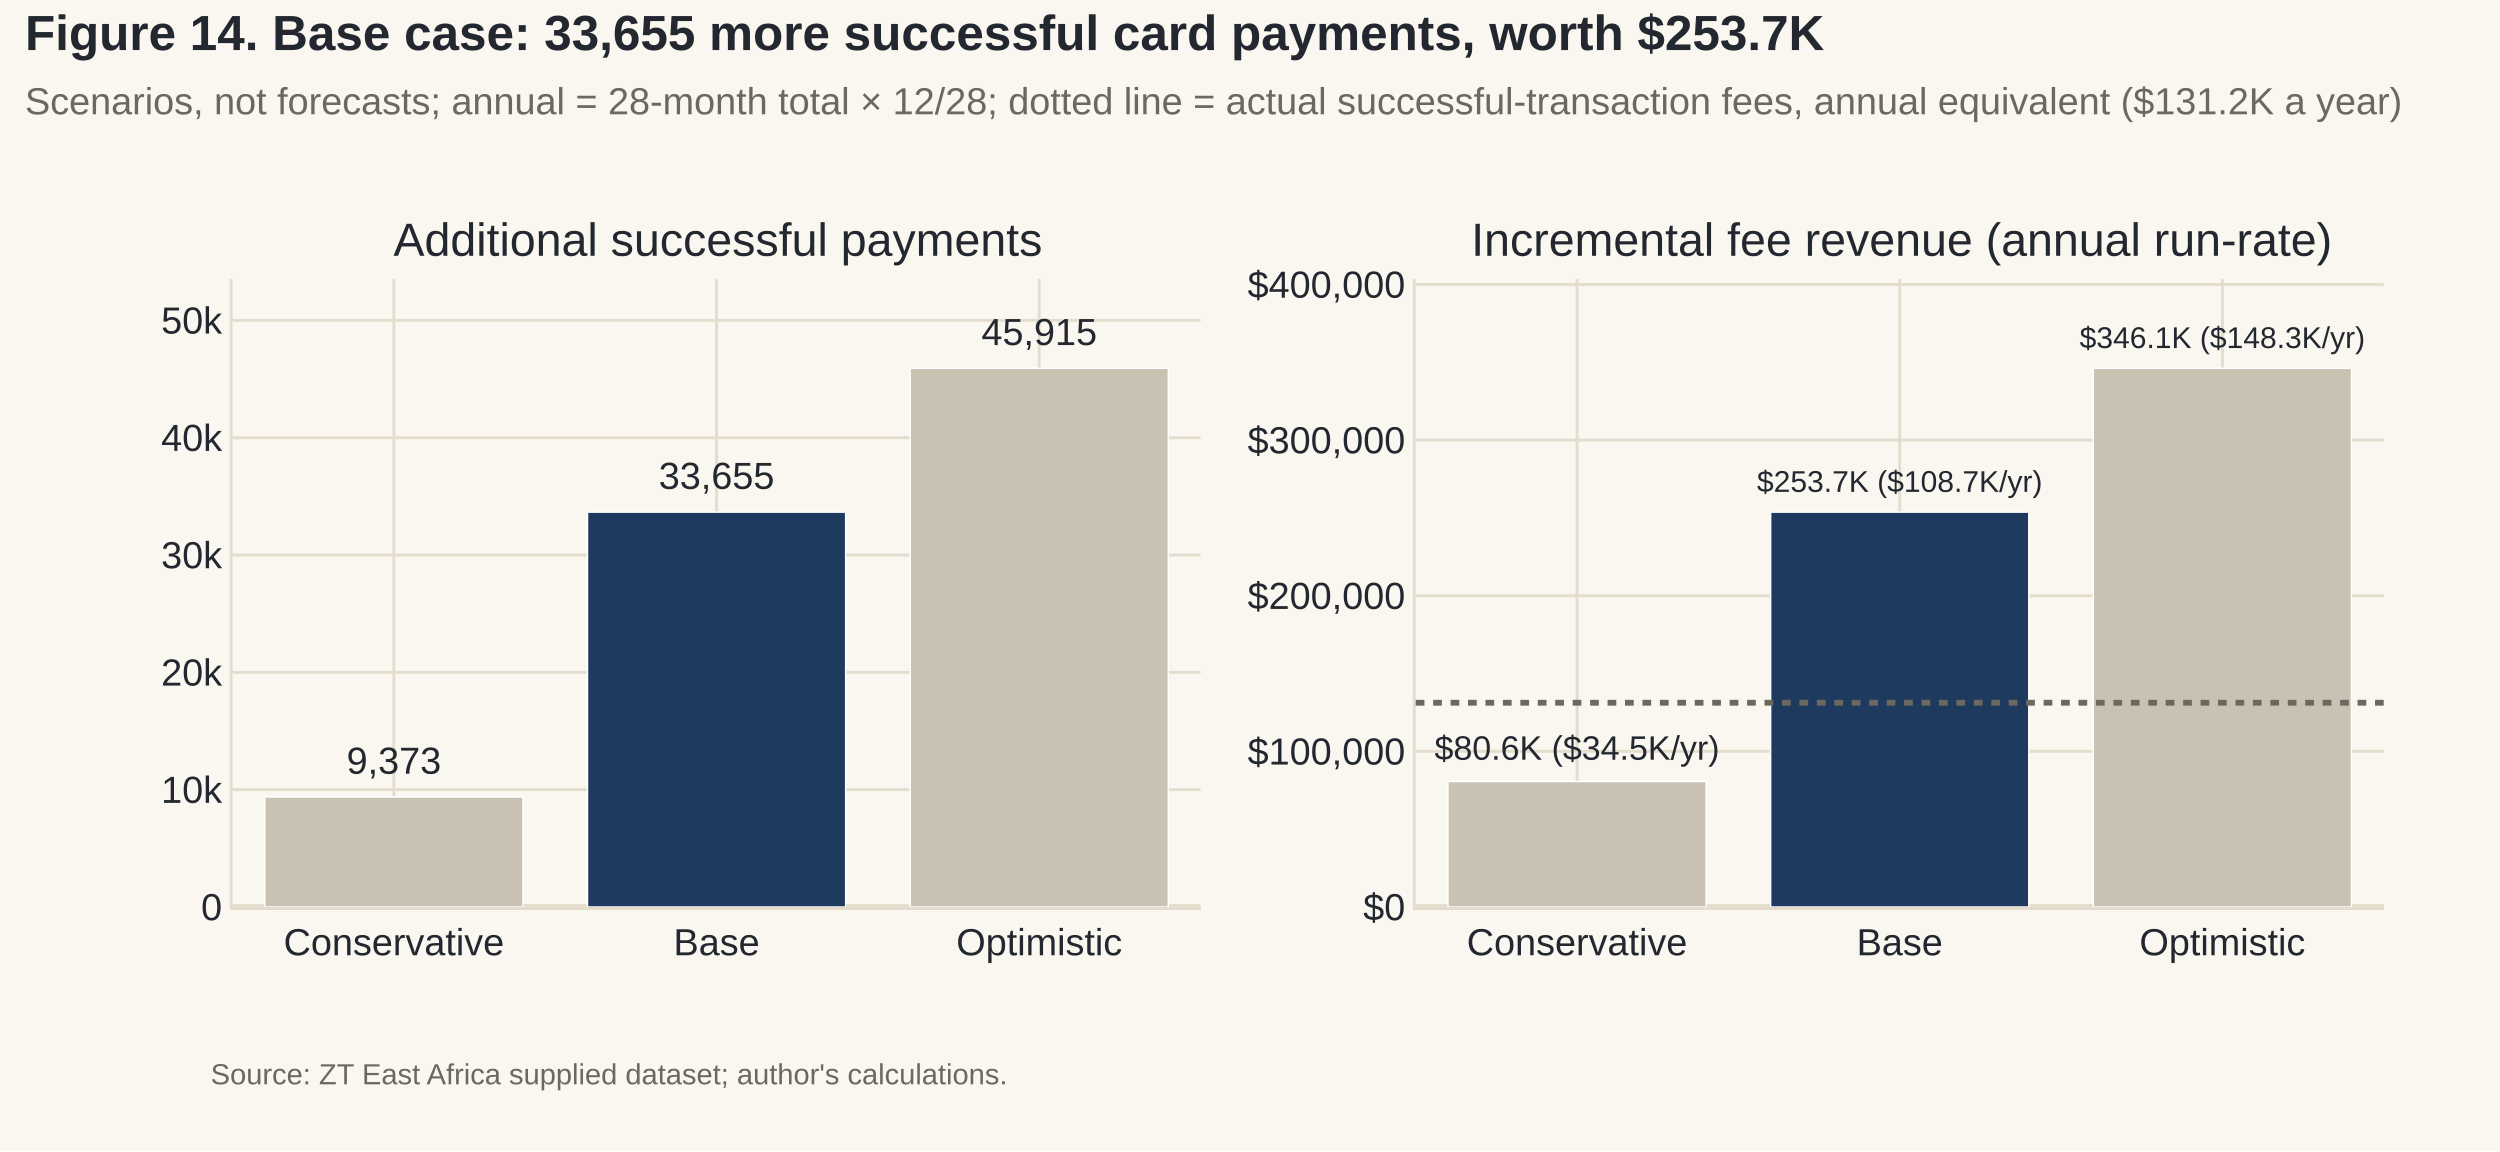
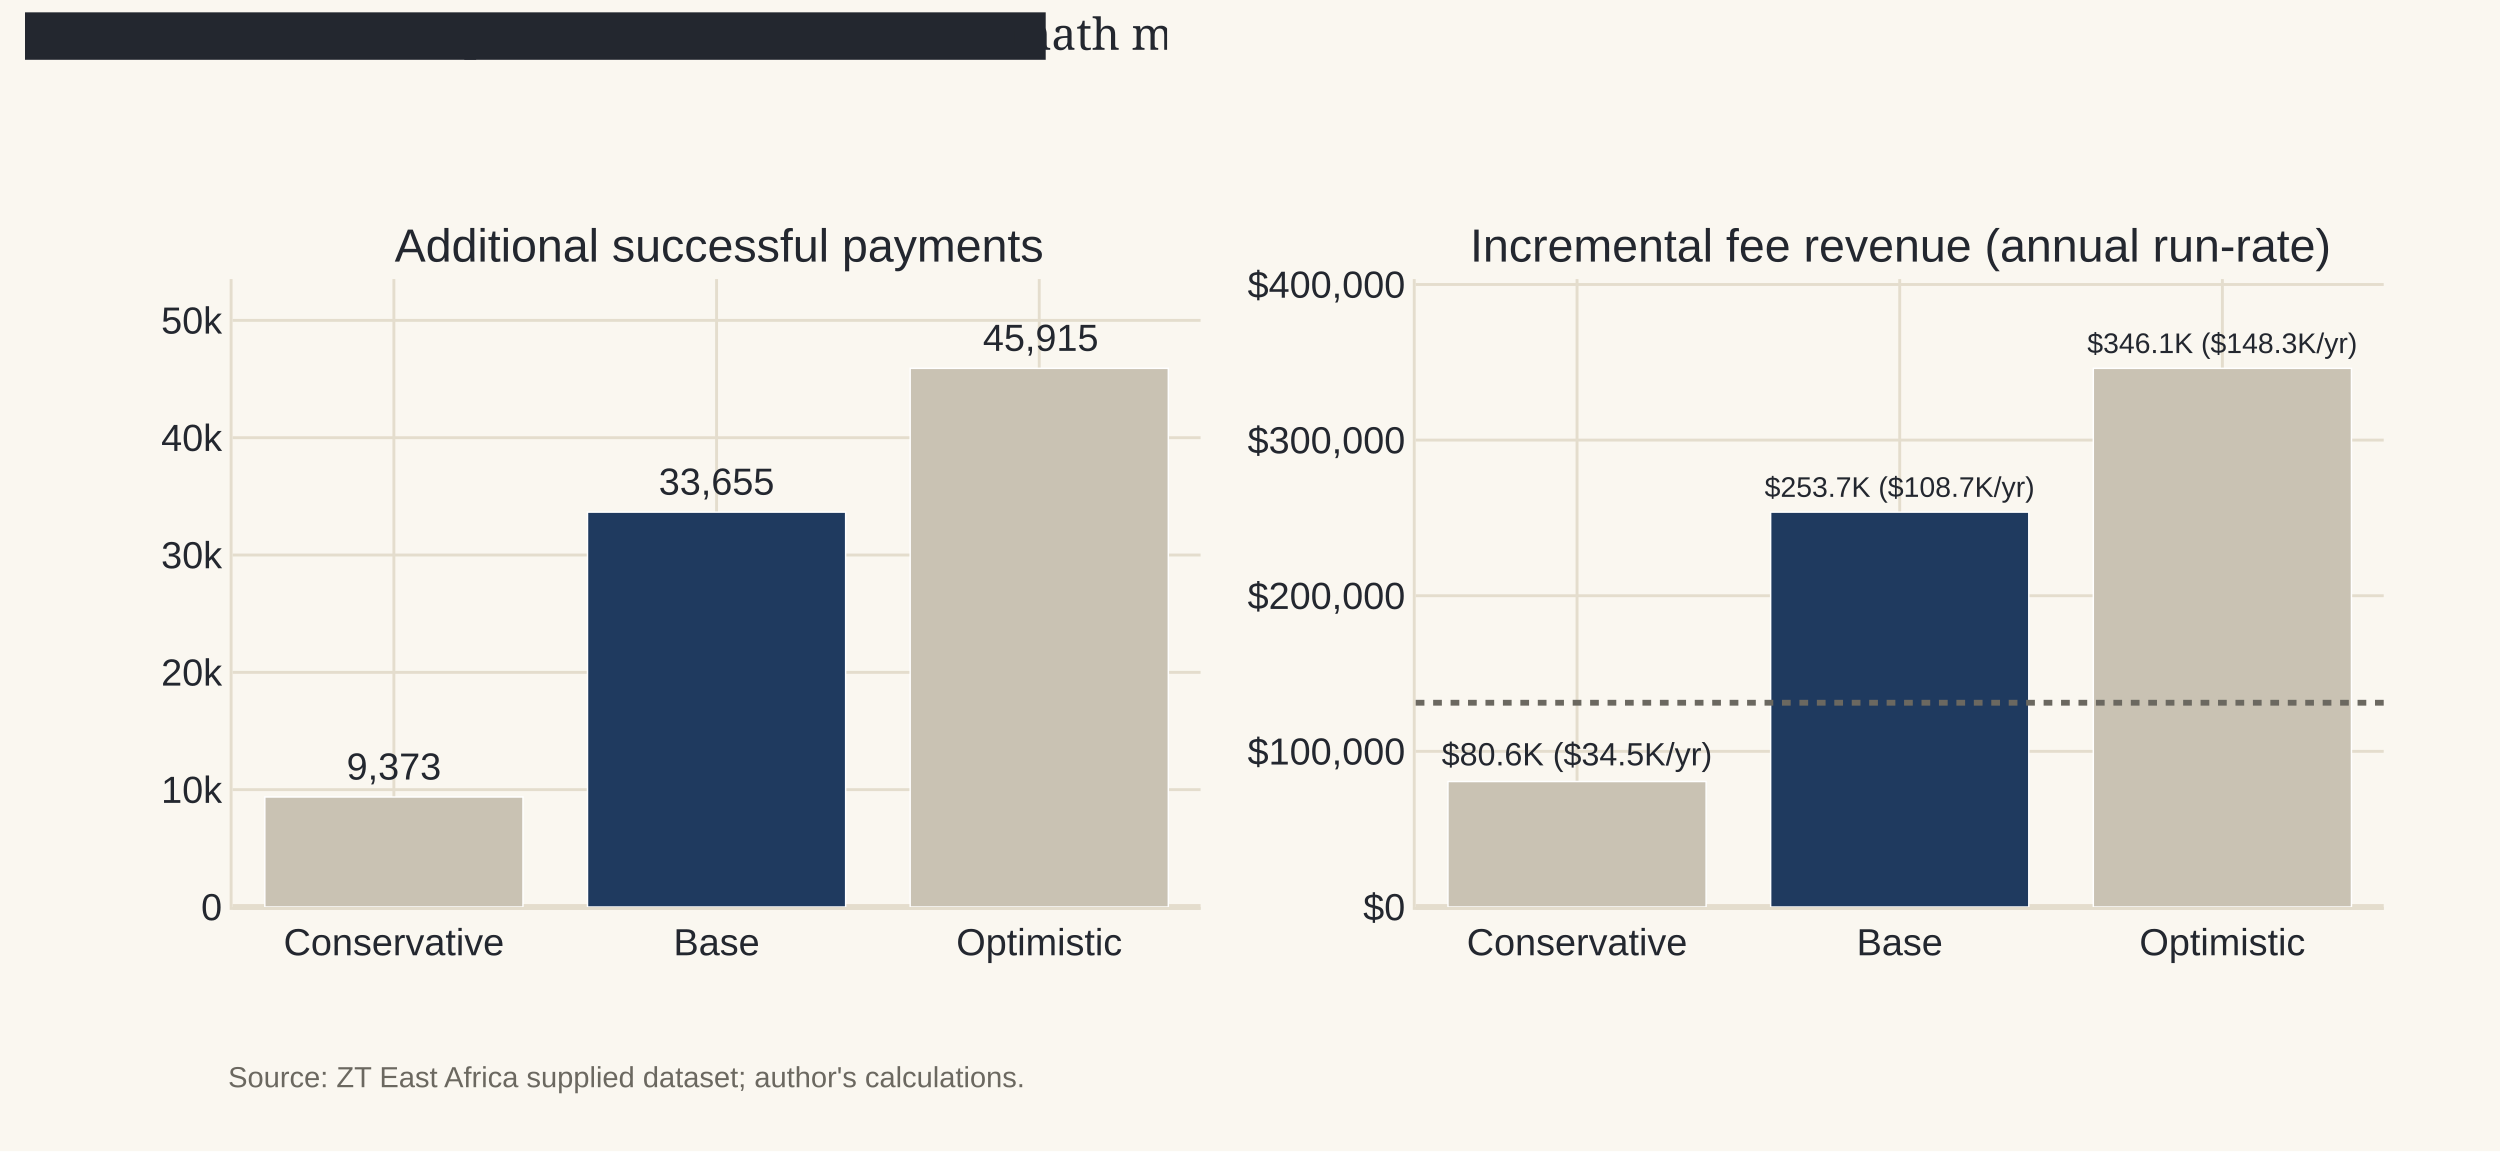
<svg xmlns="http://www.w3.org/2000/svg" class="main-svg" width="860" height="396" style="" viewBox="0 0 860 396">
  <rect x="0" y="0" width="860" height="396" style="fill: rgb(250, 247, 240); fill-opacity: 1;" />
-   <defs id="defs-42f344">
+   <defs id="defs-20d105">
    <g class="clips">
-       <clipPath id="clip42f344xyplot" class="plotclip">
+       <clipPath id="clip20d105xyplot" class="plotclip">
        <rect width="333" height="216" />
      </clipPath>
-       <clipPath id="clip42f344x2y2plot" class="plotclip">
+       <clipPath id="clip20d105x2y2plot" class="plotclip">
        <rect width="333" height="216" />
      </clipPath>
-       <clipPath class="axesclip" id="clip42f344x">
+       <clipPath class="axesclip" id="clip20d105x">
        <rect x="80" y="0" width="333" height="396" />
      </clipPath>
-       <clipPath class="axesclip" id="clip42f344y">
+       <clipPath class="axesclip" id="clip20d105y">
        <rect x="0" y="96" width="860" height="216" />
      </clipPath>
-       <clipPath class="axesclip" id="clip42f344xy">
+       <clipPath class="axesclip" id="clip20d105xy">
        <rect x="80" y="96" width="333" height="216" />
      </clipPath>
-       <clipPath class="axesclip" id="clip42f344y2">
+       <clipPath class="axesclip" id="clip20d105y2">
        <rect x="0" y="96" width="860" height="216" />
      </clipPath>
-       <clipPath class="axesclip" id="clip42f344xy2">
+       <clipPath class="axesclip" id="clip20d105xy2">
        <rect x="80" y="96" width="333" height="216" />
      </clipPath>
-       <clipPath class="axesclip" id="clip42f344x2">
+       <clipPath class="axesclip" id="clip20d105x2">
        <rect x="487" y="0" width="333" height="396" />
      </clipPath>
-       <clipPath class="axesclip" id="clip42f344x2y">
+       <clipPath class="axesclip" id="clip20d105x2y">
        <rect x="487" y="96" width="333" height="216" />
      </clipPath>
-       <clipPath class="axesclip" id="clip42f344x2y2">
+       <clipPath class="axesclip" id="clip20d105x2y2">
        <rect x="487" y="96" width="333" height="216" />
      </clipPath>
    </g>
    <g class="gradients" />
    <g class="patterns" />
  </defs>
  <g class="bglayer" />
  <g class="layer-below">
    <g class="imagelayer" />
    <g class="shapelayer" />
  </g>
  <g class="cartesianlayer">
    <g class="subplot xy">
      <g class="layer-subplot">
        <g class="shapelayer" />
        <g class="imagelayer" />
      </g>
      <g class="minor-gridlayer">
        <g class="x" />
        <g class="y" />
      </g>
      <g class="gridlayer">
        <g class="x">
          <path class="xgrid crisp" transform="translate(135.5,0)" d="M0,96v216" style="stroke: rgb(228, 221, 205); stroke-opacity: 1; stroke-width: 1px;" />
          <path class="xgrid crisp" transform="translate(246.5,0)" d="M0,96v216" style="stroke: rgb(228, 221, 205); stroke-opacity: 1; stroke-width: 1px;" />
          <path class="xgrid crisp" transform="translate(357.5,0)" d="M0,96v216" style="stroke: rgb(228, 221, 205); stroke-opacity: 1; stroke-width: 1px;" />
        </g>
        <g class="y">
          <path class="ygrid crisp" transform="translate(0,271.64)" d="M80,0h333" style="stroke: rgb(228, 221, 205); stroke-opacity: 1; stroke-width: 1px;" />
          <path class="ygrid crisp" transform="translate(0,231.29)" d="M80,0h333" style="stroke: rgb(228, 221, 205); stroke-opacity: 1; stroke-width: 1px;" />
          <path class="ygrid crisp" transform="translate(0,190.93)" d="M80,0h333" style="stroke: rgb(228, 221, 205); stroke-opacity: 1; stroke-width: 1px;" />
          <path class="ygrid crisp" transform="translate(0,150.57)" d="M80,0h333" style="stroke: rgb(228, 221, 205); stroke-opacity: 1; stroke-width: 1px;" />
          <path class="ygrid crisp" transform="translate(0,110.21)" d="M80,0h333" style="stroke: rgb(228, 221, 205); stroke-opacity: 1; stroke-width: 1px;" />
        </g>
      </g>
      <g class="zerolinelayer">
        <path class="yzl zl crisp" transform="translate(0,312)" d="M80,0h333" style="stroke: rgb(228, 221, 205); stroke-opacity: 1; stroke-width: 2px;" />
      </g>
      <g class="layer-between">
        <g class="shapelayer" />
        <g class="imagelayer" />
      </g>
      <path class="xlines-below" />
      <path class="ylines-below" />
      <g class="overlines-below" />
      <g class="xaxislayer-below" />
      <g class="yaxislayer-below" />
      <g class="overaxes-below" />
      <g class="overplot">
-         <g class="xy" transform="translate(80,96)" clip-path="url(#clip42f344xyplot)">
+         <g class="xy" transform="translate(80,96)" clip-path="url(#clip20d105xyplot)">
          <g class="barlayer mlayer">
            <g class="trace bars" style="opacity: 1;">
              <g class="points">
                <g class="point">
                  <path d="M11.1,216V178.17H99.9V216Z" style="vector-effect: none; opacity: 1; stroke-width: 0.5px; fill: rgb(201, 194, 179); fill-opacity: 1; stroke: rgb(255, 255, 255); stroke-opacity: 1;" />
-                   <text class="bartext bartext-outside" text-anchor="middle" data-notex="1" x="0" y="0" style="font-family: &quot;Source Sans 3&quot;, &quot;Source Sans Pro&quot;, &quot;Segoe UI&quot;, Arial, sans-serif; font-size: 13px; fill: rgb(35, 39, 47); fill-opacity: 1; white-space: pre;" transform="translate(55.5,170.17)">9,373</text>
+                   <text class="bartext bartext-outside" text-anchor="middle" data-notex="1" x="0" y="0" style="font-family: &quot;Source Sans 3&quot;, &quot;Source Sans Pro&quot;, &quot;Segoe UI&quot;, Arial, sans-serif; font-size: 13px; fill: rgb(35, 39, 47); fill-opacity: 1; white-space: pre;" transform="translate(55.5,172.17)">9,373</text>
                </g>
                <g class="point">
                  <path d="M122.1,216V80.18H210.9V216Z" style="vector-effect: none; opacity: 1; stroke-width: 0.5px; fill: rgb(31, 58, 95); fill-opacity: 1; stroke: rgb(255, 255, 255); stroke-opacity: 1;" />
-                   <text class="bartext bartext-outside" text-anchor="middle" data-notex="1" x="0" y="0" style="font-family: &quot;Source Sans 3&quot;, &quot;Source Sans Pro&quot;, &quot;Segoe UI&quot;, Arial, sans-serif; font-size: 13px; fill: rgb(35, 39, 47); fill-opacity: 1; white-space: pre;" transform="translate(166.5,72.18)">33,655</text>
+                   <text class="bartext bartext-outside" text-anchor="middle" data-notex="1" x="0" y="0" style="font-family: &quot;Source Sans 3&quot;, &quot;Source Sans Pro&quot;, &quot;Segoe UI&quot;, Arial, sans-serif; font-size: 13px; fill: rgb(35, 39, 47); fill-opacity: 1; white-space: pre;" transform="translate(166.5,74.18)">33,655</text>
                </g>
                <g class="point">
                  <path d="M233.1,216V30.7H321.9V216Z" style="vector-effect: none; opacity: 1; stroke-width: 0.5px; fill: rgb(201, 194, 179); fill-opacity: 1; stroke: rgb(255, 255, 255); stroke-opacity: 1;" />
-                   <text class="bartext bartext-outside" text-anchor="middle" data-notex="1" x="0" y="0" style="font-family: &quot;Source Sans 3&quot;, &quot;Source Sans Pro&quot;, &quot;Segoe UI&quot;, Arial, sans-serif; font-size: 13px; fill: rgb(35, 39, 47); fill-opacity: 1; white-space: pre;" transform="translate(277.5,22.7)">45,915</text>
+                   <text class="bartext bartext-outside" text-anchor="middle" data-notex="1" x="0" y="0" style="font-family: &quot;Source Sans 3&quot;, &quot;Source Sans Pro&quot;, &quot;Segoe UI&quot;, Arial, sans-serif; font-size: 13px; fill: rgb(35, 39, 47); fill-opacity: 1; white-space: pre;" transform="translate(278,24.7)">45,915</text>
                </g>
              </g>
            </g>
          </g>
        </g>
      </g>
      <g class="zerolinelayer-above" />
      <path class="xlines-above crisp" d="M79,312.5H413" style="fill: none; stroke-width: 1px; stroke: rgb(228, 221, 205); stroke-opacity: 1;" />
      <path class="ylines-above crisp" d="M79.5,96V312" style="fill: none; stroke-width: 1px; stroke: rgb(228, 221, 205); stroke-opacity: 1;" />
      <g class="overlines-above" />
      <g class="xaxislayer-above">
        <g class="xtick">
          <text text-anchor="middle" x="0" y="328.6" transform="translate(135.5,0)" style="font-family: &quot;Source Sans 3&quot;, &quot;Source Sans Pro&quot;, &quot;Segoe UI&quot;, Arial, sans-serif; font-size: 13px; fill: rgb(35, 39, 47); fill-opacity: 1; white-space: pre;">Conservative</text>
        </g>
        <g class="xtick">
          <text text-anchor="middle" x="0" y="328.6" transform="translate(246.5,0)" style="font-family: &quot;Source Sans 3&quot;, &quot;Source Sans Pro&quot;, &quot;Segoe UI&quot;, Arial, sans-serif; font-size: 13px; fill: rgb(35, 39, 47); fill-opacity: 1; white-space: pre;">Base</text>
        </g>
        <g class="xtick">
          <text text-anchor="middle" x="0" y="328.6" transform="translate(357.5,0)" style="font-family: &quot;Source Sans 3&quot;, &quot;Source Sans Pro&quot;, &quot;Segoe UI&quot;, Arial, sans-serif; font-size: 13px; fill: rgb(35, 39, 47); fill-opacity: 1; white-space: pre;">Optimistic</text>
        </g>
      </g>
      <g class="yaxislayer-above">
        <g class="ytick">
          <text text-anchor="end" x="76.4" y="4.55" transform="translate(0,312)" style="font-family: &quot;Source Sans 3&quot;, &quot;Source Sans Pro&quot;, &quot;Segoe UI&quot;, Arial, sans-serif; font-size: 13px; fill: rgb(35, 39, 47); fill-opacity: 1; white-space: pre;">0</text>
        </g>
        <g class="ytick">
          <text text-anchor="end" x="76.4" y="4.55" style="font-family: &quot;Source Sans 3&quot;, &quot;Source Sans Pro&quot;, &quot;Segoe UI&quot;, Arial, sans-serif; font-size: 13px; fill: rgb(35, 39, 47); fill-opacity: 1; white-space: pre;" transform="translate(0,271.64)">10k</text>
        </g>
        <g class="ytick">
          <text text-anchor="end" x="76.4" y="4.55" style="font-family: &quot;Source Sans 3&quot;, &quot;Source Sans Pro&quot;, &quot;Segoe UI&quot;, Arial, sans-serif; font-size: 13px; fill: rgb(35, 39, 47); fill-opacity: 1; white-space: pre;" transform="translate(0,231.29)">20k</text>
        </g>
        <g class="ytick">
          <text text-anchor="end" x="76.4" y="4.55" style="font-family: &quot;Source Sans 3&quot;, &quot;Source Sans Pro&quot;, &quot;Segoe UI&quot;, Arial, sans-serif; font-size: 13px; fill: rgb(35, 39, 47); fill-opacity: 1; white-space: pre;" transform="translate(0,190.93)">30k</text>
        </g>
        <g class="ytick">
          <text text-anchor="end" x="76.4" y="4.55" style="font-family: &quot;Source Sans 3&quot;, &quot;Source Sans Pro&quot;, &quot;Segoe UI&quot;, Arial, sans-serif; font-size: 13px; fill: rgb(35, 39, 47); fill-opacity: 1; white-space: pre;" transform="translate(0,150.57)">40k</text>
        </g>
        <g class="ytick">
          <text text-anchor="end" x="76.4" y="4.55" style="font-family: &quot;Source Sans 3&quot;, &quot;Source Sans Pro&quot;, &quot;Segoe UI&quot;, Arial, sans-serif; font-size: 13px; fill: rgb(35, 39, 47); fill-opacity: 1; white-space: pre;" transform="translate(0,110.21)">50k</text>
        </g>
      </g>
      <g class="overaxes-above" />
    </g>
    <g class="subplot x2y2">
      <g class="layer-subplot">
        <g class="shapelayer" />
        <g class="imagelayer" />
      </g>
      <g class="minor-gridlayer">
        <g class="x2" />
        <g class="y2" />
      </g>
      <g class="gridlayer">
        <g class="x2">
          <path class="x2grid crisp" transform="translate(542.5,0)" d="M0,96v216" style="stroke: rgb(228, 221, 205); stroke-opacity: 1; stroke-width: 1px;" />
          <path class="x2grid crisp" transform="translate(653.5,0)" d="M0,96v216" style="stroke: rgb(228, 221, 205); stroke-opacity: 1; stroke-width: 1px;" />
          <path class="x2grid crisp" transform="translate(764.5,0)" d="M0,96v216" style="stroke: rgb(228, 221, 205); stroke-opacity: 1; stroke-width: 1px;" />
        </g>
        <g class="y2">
          <path class="y2grid crisp" transform="translate(0,258.46)" d="M487,0h333" style="stroke: rgb(228, 221, 205); stroke-opacity: 1; stroke-width: 1px;" />
          <path class="y2grid crisp" transform="translate(0,204.93)" d="M487,0h333" style="stroke: rgb(228, 221, 205); stroke-opacity: 1; stroke-width: 1px;" />
          <path class="y2grid crisp" transform="translate(0,151.39)" d="M487,0h333" style="stroke: rgb(228, 221, 205); stroke-opacity: 1; stroke-width: 1px;" />
          <path class="y2grid crisp" transform="translate(0,97.86)" d="M487,0h333" style="stroke: rgb(228, 221, 205); stroke-opacity: 1; stroke-width: 1px;" />
        </g>
      </g>
      <g class="zerolinelayer">
        <path class="y2zl zl crisp" transform="translate(0,312)" d="M487,0h333" style="stroke: rgb(228, 221, 205); stroke-opacity: 1; stroke-width: 2px;" />
      </g>
      <g class="layer-between">
        <g class="shapelayer" />
        <g class="imagelayer" />
      </g>
      <path class="xlines-below" />
      <path class="ylines-below" />
      <g class="overlines-below" />
      <g class="xaxislayer-below" />
      <g class="yaxislayer-below" />
      <g class="overaxes-below" />
      <g class="overplot">
-         <g class="x2y2" transform="translate(487,96)" clip-path="url(#clip42f344x2y2plot)">
+         <g class="x2y2" transform="translate(487,96)" clip-path="url(#clip20d105x2y2plot)">
          <g class="barlayer mlayer">
            <g class="trace bars" style="opacity: 1;">
              <g class="points">
                <g class="point">
                  <path d="M11.1,216V172.85H99.9V216Z" style="vector-effect: none; opacity: 1; stroke-width: 0.5px; fill: rgb(201, 194, 179); fill-opacity: 1; stroke: rgb(255, 255, 255); stroke-opacity: 1;" />
-                   <text class="bartext bartext-outside" text-anchor="middle" data-notex="1" x="0" y="0" style="font-family: &quot;Source Sans 3&quot;, &quot;Source Sans Pro&quot;, &quot;Segoe UI&quot;, Arial, sans-serif; font-size: 13px; fill: rgb(35, 39, 47); fill-opacity: 1; white-space: pre;" transform="translate(55.5,165.3574)scale(0.8985296)">$80.6K ($34.5K/yr)</text>
+                   <text class="bartext bartext-outside" text-anchor="middle" data-notex="1" x="0" y="0" style="font-family: &quot;Source Sans 3&quot;, &quot;Source Sans Pro&quot;, &quot;Segoe UI&quot;, Arial, sans-serif; font-size: 13px; fill: rgb(35, 39, 47); fill-opacity: 1; white-space: pre;" transform="translate(55.47335,167.2919)scale(0.8526932)">$80.6K ($34.5K/yr)</text>
                </g>
                <g class="point">
                  <path d="M122.1,216V80.18H210.9V216Z" style="vector-effect: none; opacity: 1; stroke-width: 0.5px; fill: rgb(31, 58, 95); fill-opacity: 1; stroke: rgb(255, 255, 255); stroke-opacity: 1;" />
-                   <text class="bartext bartext-outside" text-anchor="middle" data-notex="1" x="0" y="0" style="font-family: &quot;Source Sans 3&quot;, &quot;Source Sans Pro&quot;, &quot;Segoe UI&quot;, Arial, sans-serif; font-size: 13px; fill: rgb(35, 39, 47); fill-opacity: 1; white-space: pre;" transform="translate(166.5,73.20685)scale(0.7946309)">$253.7K ($108.7K/yr)</text>
+                   <text class="bartext bartext-outside" text-anchor="middle" data-notex="1" x="0" y="0" style="font-family: &quot;Source Sans 3&quot;, &quot;Source Sans Pro&quot;, &quot;Segoe UI&quot;, Arial, sans-serif; font-size: 13px; fill: rgb(35, 39, 47); fill-opacity: 1; white-space: pre;" transform="translate(166.4765,74.92536)scale(0.7515472)">$253.7K ($108.7K/yr)</text>
                </g>
                <g class="point">
                  <path d="M233.1,216V30.7H321.9V216Z" style="vector-effect: none; opacity: 1; stroke-width: 0.5px; fill: rgb(201, 194, 179); fill-opacity: 1; stroke: rgb(255, 255, 255); stroke-opacity: 1;" />
-                   <text class="bartext bartext-outside" text-anchor="middle" data-notex="1" x="0" y="0" style="font-family: &quot;Source Sans 3&quot;, &quot;Source Sans Pro&quot;, &quot;Segoe UI&quot;, Arial, sans-serif; font-size: 13px; fill: rgb(35, 39, 47); fill-opacity: 1; white-space: pre;" transform="translate(277.5,23.72685)scale(0.7946309)">$346.1K ($148.3K/yr)</text>
+                   <text class="bartext bartext-outside" text-anchor="middle" data-notex="1" x="0" y="0" style="font-family: &quot;Source Sans 3&quot;, &quot;Source Sans Pro&quot;, &quot;Segoe UI&quot;, Arial, sans-serif; font-size: 13px; fill: rgb(35, 39, 47); fill-opacity: 1; white-space: pre;" transform="translate(277.4765,25.44536)scale(0.7515472)">$346.1K ($148.3K/yr)</text>
                </g>
              </g>
            </g>
          </g>
        </g>
      </g>
      <g class="zerolinelayer-above" />
      <path class="xlines-above crisp" d="M486,312.5H820" style="fill: none; stroke-width: 1px; stroke: rgb(228, 221, 205); stroke-opacity: 1;" />
      <path class="ylines-above crisp" d="M486.5,96V312" style="fill: none; stroke-width: 1px; stroke: rgb(228, 221, 205); stroke-opacity: 1;" />
      <g class="overlines-above" />
      <g class="xaxislayer-above">
        <g class="x2tick">
          <text text-anchor="middle" x="0" y="328.6" transform="translate(542.5,0)" style="font-family: &quot;Source Sans 3&quot;, &quot;Source Sans Pro&quot;, &quot;Segoe UI&quot;, Arial, sans-serif; font-size: 13px; fill: rgb(35, 39, 47); fill-opacity: 1; white-space: pre;">Conservative</text>
        </g>
        <g class="x2tick">
          <text text-anchor="middle" x="0" y="328.6" transform="translate(653.5,0)" style="font-family: &quot;Source Sans 3&quot;, &quot;Source Sans Pro&quot;, &quot;Segoe UI&quot;, Arial, sans-serif; font-size: 13px; fill: rgb(35, 39, 47); fill-opacity: 1; white-space: pre;">Base</text>
        </g>
        <g class="x2tick">
          <text text-anchor="middle" x="0" y="328.6" transform="translate(764.5,0)" style="font-family: &quot;Source Sans 3&quot;, &quot;Source Sans Pro&quot;, &quot;Segoe UI&quot;, Arial, sans-serif; font-size: 13px; fill: rgb(35, 39, 47); fill-opacity: 1; white-space: pre;">Optimistic</text>
        </g>
      </g>
      <g class="yaxislayer-above">
        <g class="y2tick">
          <text text-anchor="end" x="483.4" y="4.55" transform="translate(0,312)" style="font-family: &quot;Source Sans 3&quot;, &quot;Source Sans Pro&quot;, &quot;Segoe UI&quot;, Arial, sans-serif; font-size: 13px; fill: rgb(35, 39, 47); fill-opacity: 1; white-space: pre;">$0</text>
        </g>
        <g class="y2tick">
          <text text-anchor="end" x="483.4" y="4.55" style="font-family: &quot;Source Sans 3&quot;, &quot;Source Sans Pro&quot;, &quot;Segoe UI&quot;, Arial, sans-serif; font-size: 13px; fill: rgb(35, 39, 47); fill-opacity: 1; white-space: pre;" transform="translate(0,258.46)">$100,000</text>
        </g>
        <g class="y2tick">
          <text text-anchor="end" x="483.4" y="4.55" style="font-family: &quot;Source Sans 3&quot;, &quot;Source Sans Pro&quot;, &quot;Segoe UI&quot;, Arial, sans-serif; font-size: 13px; fill: rgb(35, 39, 47); fill-opacity: 1; white-space: pre;" transform="translate(0,204.93)">$200,000</text>
        </g>
        <g class="y2tick">
          <text text-anchor="end" x="483.4" y="4.55" style="font-family: &quot;Source Sans 3&quot;, &quot;Source Sans Pro&quot;, &quot;Segoe UI&quot;, Arial, sans-serif; font-size: 13px; fill: rgb(35, 39, 47); fill-opacity: 1; white-space: pre;" transform="translate(0,151.39)">$300,000</text>
        </g>
        <g class="y2tick">
          <text text-anchor="end" x="483.4" y="4.55" style="font-family: &quot;Source Sans 3&quot;, &quot;Source Sans Pro&quot;, &quot;Segoe UI&quot;, Arial, sans-serif; font-size: 13px; fill: rgb(35, 39, 47); fill-opacity: 1; white-space: pre;" transform="translate(0,97.86)">$400,000</text>
        </g>
      </g>
      <g class="overaxes-above" />
    </g>
  </g>
  <g class="polarlayer" />
  <g class="smithlayer" />
  <g class="ternarylayer" />
  <g class="geolayer" />
  <g class="funnelarealayer" />
  <g class="pielayer" />
  <g class="iciclelayer" />
  <g class="treemaplayer" />
  <g class="sunburstlayer" />
  <g class="glimages" />
-   <defs id="topdefs-42f344">
+   <defs id="topdefs-20d105">
    <g class="clips" />
  </defs>
  <g class="layer-above">
    <g class="imagelayer" />
    <g class="shapelayer">
-       <g class="shape-group" data-index="0" clip-path="url(#clip42f344y2)">
+       <g class="shape-group" data-index="0" clip-path="url(#clip20d105y2)">
        <path data-index="0" fill-rule="evenodd" d="M487,241.74L820,241.74" style="opacity: 1; stroke: rgb(107, 104, 96); stroke-opacity: 1; fill: rgb(0, 0, 0); fill-opacity: 0; stroke-dasharray: 3px, 3px; stroke-width: 2px;" />
      </g>
    </g>
  </g>
  <g class="infolayer">
    <g class="g-gtitle">
-       <text class="gtitle" x="8.6" y="17.217" text-anchor="start" dy="0.7em" style="opacity: 1; font-family: &quot;Source Sans 3&quot;, &quot;Source Sans Pro&quot;, &quot;Segoe UI&quot;, Arial, sans-serif; font-size: 17px; fill: rgb(35, 39, 47); fill-opacity: 1; white-space: pre;">
-         <tspan class="line" dy="0em" x="8.6" y="17.217">
-           <tspan style="font-weight:bold">Figure 14. Base case: 33,655 more successful card payments, worth $253.7K</tspan>
-         </tspan>
-         <tspan class="line" dy="1.3em" x="8.6" y="17.217">
-           <tspan style="font-size:13px; fill:#6B6860">Scenarios, not forecasts; annual = 28-month total × 12/28; dotted line = actual successful-transaction fees, annual equivalent ($131.2K a year)</tspan>
-         </tspan>
-       </text>
+       <g class="gtitle-math-group" pointer-events="none" data-unformatted="&lt;b&gt;Figure 14. Base case: 33,655 more successful card payments, worth $253.7K&lt;/b&gt;&lt;br&gt;&lt;span style='font-size:13px;color:#6B6860'&gt;Scenarios, not forecasts; annual = 28-month total × 12/28; dotted line = actual successful-transaction fees, annual equivalent ($131.2K a year)&lt;/span&gt;" data-math="Y">
+         <svg width="46.22ex" height="16.328" role="img" focusable="false" viewBox="0 -750 20429.3 950" aria-hidden="true" style="vertical-align: -0.452ex; overflow: hidden; pointer-events: none; font-size: 17px;" class="gtitle-math" preserveAspectRatio="xMinYMin meet" x="8.6" y="4.249">
+           <defs />
+           <defs />
+           <g stroke="rgb(35, 39, 47)" fill="rgb(35, 39, 47)" stroke-width="0" transform="scale(1,-1)">
+             <g data-mml-node="math">
+               <g data-mml-node="merror" data-mjx-error="You can't use 'macro parameter character #' in math mode">
+                 <rect data-background="true" width="20429.3" height="950" y="-200" />
+                 <g data-mml-node="mtext" style="font-family: serif;">
+                   <text data-variant="-explicitFont" transform="scale(1,-1)" font-size="884px">You can't use 'macro parameter character #' in math mode</text>
+                 </g>
+               </g>
+             </g>
+           </g>
+         </svg>
+       </g>
    </g>
    <g class="g-xtitle" />
    <g class="g-x2title" />
    <g class="g-ytitle" />
    <g class="g-y2title" />
    <g class="annotation" data-index="0" style="opacity: 1;">
-       <g class="annotation-text-g" transform="rotate(0,246.5,83)">
-         <g class="cursor-pointer" transform="translate(140,70)">
-           <rect class="bg" x="0.5" y="0.5" width="213" height="25" style="stroke-width: 1px; stroke: rgb(0, 0, 0); stroke-opacity: 0; fill: rgb(0, 0, 0); fill-opacity: 0;" />
-           <text class="annotation-text" text-anchor="middle" x="106.961" y="18" style="font-family: &quot;Source Sans 3&quot;, &quot;Source Sans Pro&quot;, &quot;Segoe UI&quot;, Arial, sans-serif; font-size: 16px; fill: rgb(35, 39, 47); fill-opacity: 1; white-space: pre;">Additional successful payments</text>
+       <g class="annotation-text-g" transform="rotate(0,246.5,83.5)">
+         <g class="cursor-pointer" transform="translate(134,71)">
+           <rect class="bg" x="0.5" y="0.5" width="225" height="24" style="stroke-width: 1px; stroke: rgb(0, 0, 0); stroke-opacity: 0; fill: rgb(0, 0, 0); fill-opacity: 0;" />
+           <text class="annotation-text" text-anchor="middle" x="113.383" y="19" style="font-family: &quot;Source Sans 3&quot;, &quot;Source Sans Pro&quot;, &quot;Segoe UI&quot;, Arial, sans-serif; font-size: 16px; fill: rgb(35, 39, 47); fill-opacity: 1; white-space: pre;">Additional successful payments</text>
        </g>
      </g>
    </g>
    <g class="annotation" data-index="1" style="opacity: 1;">
-       <g class="annotation-text-g" transform="rotate(0,653.5,83)">
-         <g class="cursor-pointer" transform="translate(513,70)">
-           <rect class="bg" x="0.5" y="0.5" width="281" height="25" style="stroke-width: 1px; stroke: rgb(0, 0, 0); stroke-opacity: 0; fill: rgb(0, 0, 0); fill-opacity: 0;" />
-           <text class="annotation-text" text-anchor="middle" x="141.164" y="18" style="font-family: &quot;Source Sans 3&quot;, &quot;Source Sans Pro&quot;, &quot;Segoe UI&quot;, Arial, sans-serif; font-size: 16px; fill: rgb(35, 39, 47); fill-opacity: 1; white-space: pre;">Incremental fee revenue (annual run-rate)</text>
+       <g class="annotation-text-g" transform="rotate(0,653.5,83.5)">
+         <g class="cursor-pointer" transform="translate(505,71)">
+           <rect class="bg" x="0.5" y="0.5" width="297" height="24" style="stroke-width: 1px; stroke: rgb(0, 0, 0); stroke-opacity: 0; fill: rgb(0, 0, 0); fill-opacity: 0;" />
+           <text class="annotation-text" text-anchor="middle" x="148.766" y="19" style="font-family: &quot;Source Sans 3&quot;, &quot;Source Sans Pro&quot;, &quot;Segoe UI&quot;, Arial, sans-serif; font-size: 16px; fill: rgb(35, 39, 47); fill-opacity: 1; white-space: pre;">Incremental fee revenue (annual run-rate)</text>
        </g>
      </g>
    </g>
    <g class="annotation" data-index="2" style="opacity: 1;">
-       <g class="annotation-text-g" transform="rotate(0,209.5,370.3714)">
+       <g class="annotation-text-g" transform="rotate(0,215.5,370.3714)">
        <g class="cursor-pointer" transform="translate(80,361)">
-           <rect class="bg" x="0.5" y="0.5" width="258" height="17" style="stroke-width: 1px; stroke: rgb(0, 0, 0); stroke-opacity: 0; fill: rgb(0, 0, 0); fill-opacity: 0;" />
-           <text class="annotation-text" text-anchor="middle" x="129.516" y="12" style="font-family: &quot;Source Sans 3&quot;, &quot;Source Sans Pro&quot;, &quot;Segoe UI&quot;, Arial, sans-serif; font-size: 10px; fill: rgb(107, 104, 96); fill-opacity: 1; white-space: pre;">Source: ZT East Africa supplied dataset; author's calculations.</text>
+           <rect class="bg" x="0.5" y="0.5" width="270" height="17" style="stroke-width: 1px; stroke: rgb(0, 0, 0); stroke-opacity: 0; fill: rgb(0, 0, 0); fill-opacity: 0;" />
+           <text class="annotation-text" text-anchor="middle" x="135.516" y="13" style="font-family: &quot;Source Sans 3&quot;, &quot;Source Sans Pro&quot;, &quot;Segoe UI&quot;, Arial, sans-serif; font-size: 10px; fill: rgb(107, 104, 96); fill-opacity: 1; white-space: pre;">Source: ZT East Africa supplied dataset; author's calculations.</text>
        </g>
      </g>
    </g>
  </g>
</svg>
